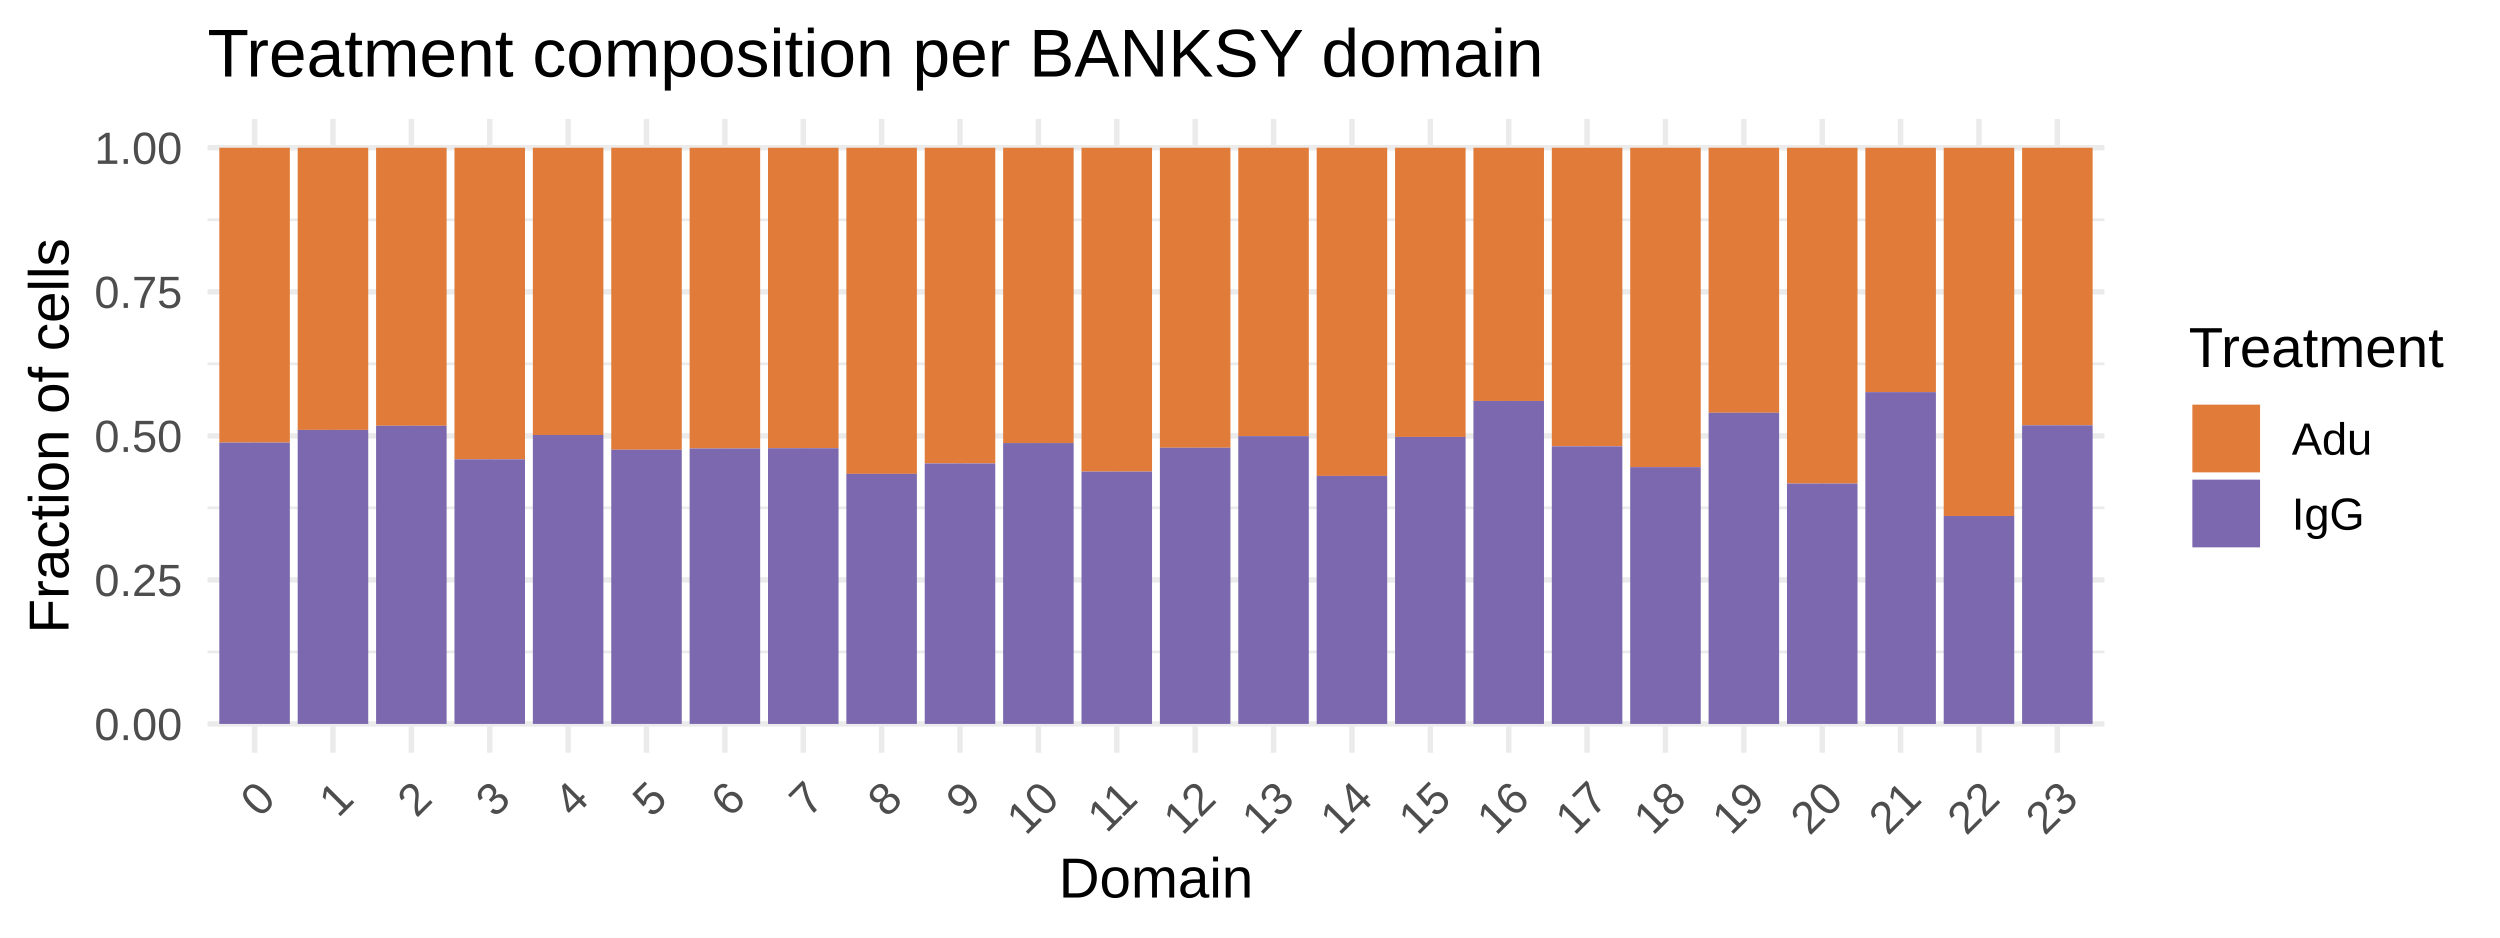
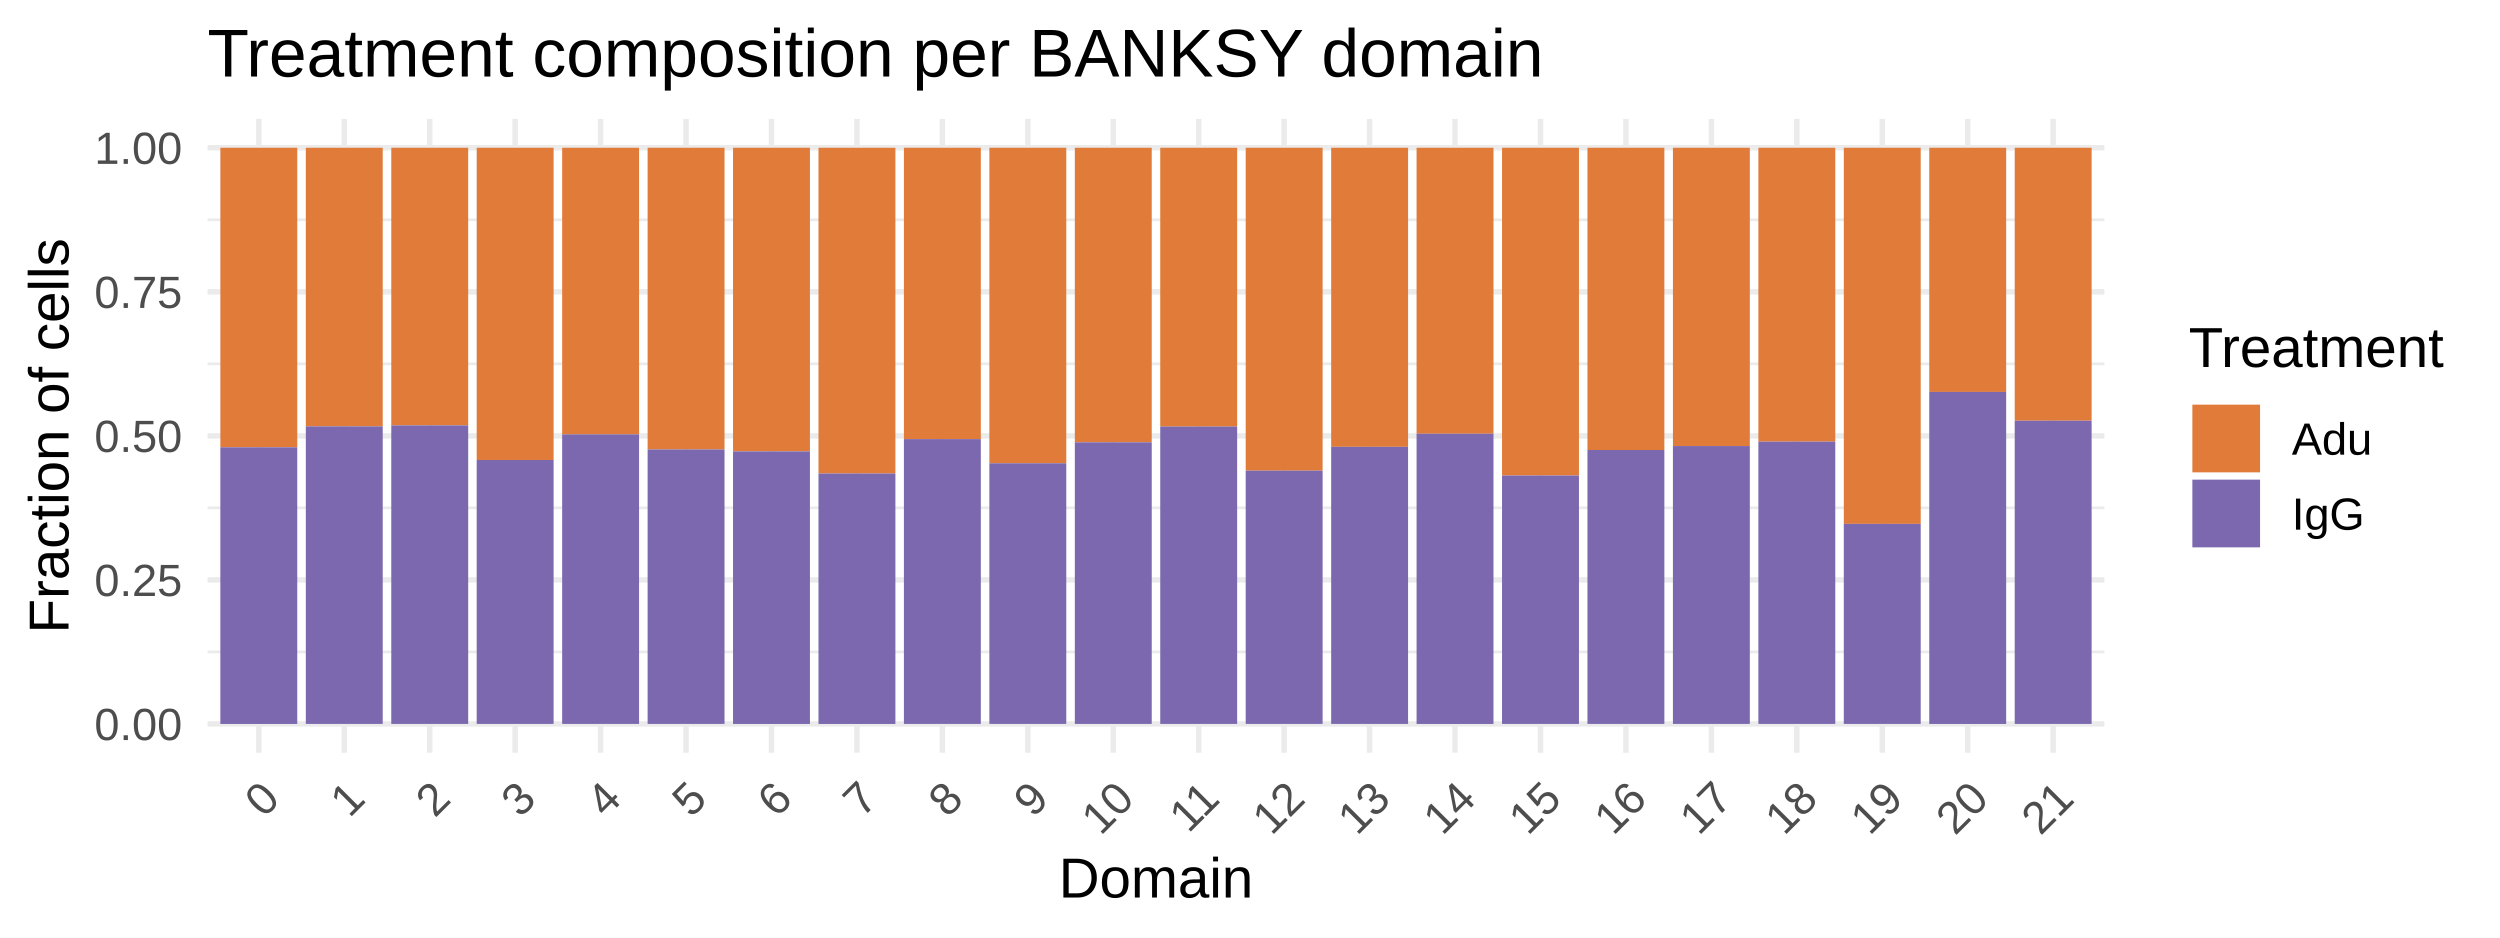
<svg xmlns="http://www.w3.org/2000/svg" width="576.00pt" height="216.00pt" viewBox="0 0 576.00 216.00">
  <g class="svglite">
    <defs>
      <style type="text/css">
    .svglite line, .svglite polyline, .svglite polygon, .svglite path, .svglite rect, .svglite circle {
      fill: none;
      stroke: #000000;
      stroke-linecap: round;
      stroke-linejoin: round;
      stroke-miterlimit: 10.00;
    }
    .svglite text {
      white-space: pre;
    }
    .svglite g.glyphgroup path {
      fill: inherit;
      stroke: none;
    }
  </style>
    </defs>
    <rect width="100%" height="100%" style="stroke: none; fill: #FFFFFF;" />
    <defs>
      <clipPath id="cpMC4wMHw1NzYuMDB8MC4wMHwyMTYuMDA=">
        <rect x="0.00" y="0.00" width="576.00" height="216.00" />
      </clipPath>
    </defs>
    <g clip-path="url(#cpMC4wMHw1NzYuMDB8MC4wMHwyMTYuMDA=)">
      <rect x="0.00" y="0.00" width="576.00" height="216.00" style="stroke-width: 1.26; stroke: none; fill: #FFFFFF;" />
    </g>
    <defs>
      <clipPath id="cpNDcuODJ8NDg0Ljg2fDI3LjQwfDE3My40Mw==">
        <rect x="47.82" y="27.40" width="437.03" height="146.03" />
      </clipPath>
    </defs>
    <g clip-path="url(#cpNDcuODJ8NDg0Ljg2fDI3LjQwfDE3My40Mw==)">
      <polyline points="47.82,150.20 484.86,150.20 " style="stroke-width: 0.63; stroke: #EBEBEB; stroke-linecap: butt;" />
      <polyline points="47.82,117.01 484.86,117.01 " style="stroke-width: 0.63; stroke: #EBEBEB; stroke-linecap: butt;" />
      <polyline points="47.82,83.82 484.86,83.82 " style="stroke-width: 0.63; stroke: #EBEBEB; stroke-linecap: butt;" />
      <polyline points="47.82,50.63 484.86,50.63 " style="stroke-width: 0.63; stroke: #EBEBEB; stroke-linecap: butt;" />
      <polyline points="47.82,166.79 484.86,166.79 " style="stroke-width: 1.26; stroke: #EBEBEB; stroke-linecap: butt;" />
      <polyline points="47.82,133.60 484.86,133.60 " style="stroke-width: 1.26; stroke: #EBEBEB; stroke-linecap: butt;" />
      <polyline points="47.82,100.42 484.86,100.42 " style="stroke-width: 1.26; stroke: #EBEBEB; stroke-linecap: butt;" />
      <polyline points="47.82,67.23 484.86,67.23 " style="stroke-width: 1.26; stroke: #EBEBEB; stroke-linecap: butt;" />
      <polyline points="47.82,34.04 484.86,34.04 " style="stroke-width: 1.26; stroke: #EBEBEB; stroke-linecap: butt;" />
-       <polyline points="58.66,173.43 58.66,27.40 " style="stroke-width: 1.26; stroke: #EBEBEB; stroke-linecap: butt;" />
-       <polyline points="76.72,173.43 76.72,27.40 " style="stroke-width: 1.26; stroke: #EBEBEB; stroke-linecap: butt;" />
-       <polyline points="94.78,173.43 94.78,27.40 " style="stroke-width: 1.26; stroke: #EBEBEB; stroke-linecap: butt;" />
-       <polyline points="112.84,173.43 112.84,27.40 " style="stroke-width: 1.26; stroke: #EBEBEB; stroke-linecap: butt;" />
-       <polyline points="130.89,173.43 130.89,27.40 " style="stroke-width: 1.26; stroke: #EBEBEB; stroke-linecap: butt;" />
-       <polyline points="148.95,173.43 148.95,27.40 " style="stroke-width: 1.26; stroke: #EBEBEB; stroke-linecap: butt;" />
-       <polyline points="167.01,173.43 167.01,27.40 " style="stroke-width: 1.26; stroke: #EBEBEB; stroke-linecap: butt;" />
-       <polyline points="185.07,173.43 185.07,27.40 " style="stroke-width: 1.26; stroke: #EBEBEB; stroke-linecap: butt;" />
-       <polyline points="203.13,173.43 203.13,27.40 " style="stroke-width: 1.26; stroke: #EBEBEB; stroke-linecap: butt;" />
-       <polyline points="221.19,173.43 221.19,27.40 " style="stroke-width: 1.26; stroke: #EBEBEB; stroke-linecap: butt;" />
-       <polyline points="239.25,173.43 239.25,27.40 " style="stroke-width: 1.26; stroke: #EBEBEB; stroke-linecap: butt;" />
-       <polyline points="257.31,173.43 257.31,27.40 " style="stroke-width: 1.26; stroke: #EBEBEB; stroke-linecap: butt;" />
-       <polyline points="275.37,173.43 275.37,27.40 " style="stroke-width: 1.26; stroke: #EBEBEB; stroke-linecap: butt;" />
-       <polyline points="293.43,173.43 293.43,27.40 " style="stroke-width: 1.26; stroke: #EBEBEB; stroke-linecap: butt;" />
-       <polyline points="311.49,173.43 311.49,27.40 " style="stroke-width: 1.26; stroke: #EBEBEB; stroke-linecap: butt;" />
-       <polyline points="329.55,173.43 329.55,27.40 " style="stroke-width: 1.26; stroke: #EBEBEB; stroke-linecap: butt;" />
-       <polyline points="347.61,173.43 347.61,27.40 " style="stroke-width: 1.26; stroke: #EBEBEB; stroke-linecap: butt;" />
-       <polyline points="365.66,173.43 365.66,27.40 " style="stroke-width: 1.26; stroke: #EBEBEB; stroke-linecap: butt;" />
-       <polyline points="383.72,173.43 383.72,27.40 " style="stroke-width: 1.26; stroke: #EBEBEB; stroke-linecap: butt;" />
-       <polyline points="401.78,173.43 401.78,27.40 " style="stroke-width: 1.26; stroke: #EBEBEB; stroke-linecap: butt;" />
-       <polyline points="419.84,173.43 419.84,27.40 " style="stroke-width: 1.26; stroke: #EBEBEB; stroke-linecap: butt;" />
-       <polyline points="437.90,173.43 437.90,27.40 " style="stroke-width: 1.26; stroke: #EBEBEB; stroke-linecap: butt;" />
-       <polyline points="455.96,173.43 455.96,27.40 " style="stroke-width: 1.26; stroke: #EBEBEB; stroke-linecap: butt;" />
-       <polyline points="474.02,173.43 474.02,27.40 " style="stroke-width: 1.26; stroke: #EBEBEB; stroke-linecap: butt;" />
-       <rect x="50.53" y="34.04" width="16.25" height="67.93" style="stroke-width: 1.26; stroke: none; stroke-linecap: butt; stroke-linejoin: miter; fill: #E07B39;" />
-       <rect x="50.53" y="101.97" width="16.25" height="64.82" style="stroke-width: 1.26; stroke: none; stroke-linecap: butt; stroke-linejoin: miter; fill: #7B68AE;" />
-       <rect x="68.59" y="34.04" width="16.25" height="65.01" style="stroke-width: 1.26; stroke: none; stroke-linecap: butt; stroke-linejoin: miter; fill: #E07B39;" />
-       <rect x="68.59" y="99.05" width="16.25" height="67.74" style="stroke-width: 1.26; stroke: none; stroke-linecap: butt; stroke-linejoin: miter; fill: #7B68AE;" />
-       <rect x="86.65" y="34.04" width="16.25" height="64.06" style="stroke-width: 1.26; stroke: none; stroke-linecap: butt; stroke-linejoin: miter; fill: #E07B39;" />
-       <rect x="86.65" y="98.10" width="16.25" height="68.69" style="stroke-width: 1.26; stroke: none; stroke-linecap: butt; stroke-linejoin: miter; fill: #7B68AE;" />
-       <rect x="104.71" y="34.04" width="16.25" height="71.79" style="stroke-width: 1.26; stroke: none; stroke-linecap: butt; stroke-linejoin: miter; fill: #E07B39;" />
-       <rect x="104.71" y="105.83" width="16.25" height="60.96" style="stroke-width: 1.26; stroke: none; stroke-linecap: butt; stroke-linejoin: miter; fill: #7B68AE;" />
-       <rect x="122.77" y="34.04" width="16.25" height="66.19" style="stroke-width: 1.26; stroke: none; stroke-linecap: butt; stroke-linejoin: miter; fill: #E07B39;" />
-       <rect x="122.77" y="100.22" width="16.25" height="66.57" style="stroke-width: 1.26; stroke: none; stroke-linecap: butt; stroke-linejoin: miter; fill: #7B68AE;" />
-       <rect x="140.83" y="34.04" width="16.25" height="69.58" style="stroke-width: 1.26; stroke: none; stroke-linecap: butt; stroke-linejoin: miter; fill: #E07B39;" />
-       <rect x="140.83" y="103.62" width="16.25" height="63.17" style="stroke-width: 1.26; stroke: none; stroke-linecap: butt; stroke-linejoin: miter; fill: #7B68AE;" />
-       <rect x="158.89" y="34.04" width="16.25" height="69.29" style="stroke-width: 1.26; stroke: none; stroke-linecap: butt; stroke-linejoin: miter; fill: #E07B39;" />
-       <rect x="158.89" y="103.33" width="16.25" height="63.46" style="stroke-width: 1.26; stroke: none; stroke-linecap: butt; stroke-linejoin: miter; fill: #7B68AE;" />
-       <rect x="176.95" y="34.04" width="16.25" height="69.23" style="stroke-width: 1.26; stroke: none; stroke-linecap: butt; stroke-linejoin: miter; fill: #E07B39;" />
-       <rect x="176.95" y="103.27" width="16.25" height="63.53" style="stroke-width: 1.26; stroke: none; stroke-linecap: butt; stroke-linejoin: miter; fill: #7B68AE;" />
-       <rect x="195.00" y="34.04" width="16.25" height="75.14" style="stroke-width: 1.26; stroke: none; stroke-linecap: butt; stroke-linejoin: miter; fill: #E07B39;" />
-       <rect x="195.00" y="109.17" width="16.25" height="57.62" style="stroke-width: 1.26; stroke: none; stroke-linecap: butt; stroke-linejoin: miter; fill: #7B68AE;" />
-       <rect x="213.06" y="34.04" width="16.25" height="72.74" style="stroke-width: 1.26; stroke: none; stroke-linecap: butt; stroke-linejoin: miter; fill: #E07B39;" />
-       <rect x="213.06" y="106.78" width="16.25" height="60.01" style="stroke-width: 1.26; stroke: none; stroke-linecap: butt; stroke-linejoin: miter; fill: #7B68AE;" />
-       <rect x="231.12" y="34.04" width="16.25" height="68.04" style="stroke-width: 1.26; stroke: none; stroke-linecap: butt; stroke-linejoin: miter; fill: #E07B39;" />
-       <rect x="231.12" y="102.08" width="16.25" height="64.71" style="stroke-width: 1.26; stroke: none; stroke-linecap: butt; stroke-linejoin: miter; fill: #7B68AE;" />
-       <rect x="249.18" y="34.04" width="16.25" height="74.62" style="stroke-width: 1.26; stroke: none; stroke-linecap: butt; stroke-linejoin: miter; fill: #E07B39;" />
-       <rect x="249.18" y="108.66" width="16.25" height="58.13" style="stroke-width: 1.26; stroke: none; stroke-linecap: butt; stroke-linejoin: miter; fill: #7B68AE;" />
-       <rect x="267.24" y="34.04" width="16.25" height="69.12" style="stroke-width: 1.26; stroke: none; stroke-linecap: butt; stroke-linejoin: miter; fill: #E07B39;" />
-       <rect x="267.24" y="103.16" width="16.25" height="63.63" style="stroke-width: 1.26; stroke: none; stroke-linecap: butt; stroke-linejoin: miter; fill: #7B68AE;" />
-       <rect x="285.30" y="34.04" width="16.25" height="66.46" style="stroke-width: 1.26; stroke: none; stroke-linecap: butt; stroke-linejoin: miter; fill: #E07B39;" />
-       <rect x="285.30" y="100.49" width="16.25" height="66.30" style="stroke-width: 1.26; stroke: none; stroke-linecap: butt; stroke-linejoin: miter; fill: #7B68AE;" />
-       <rect x="303.36" y="34.04" width="16.25" height="75.61" style="stroke-width: 1.26; stroke: none; stroke-linecap: butt; stroke-linejoin: miter; fill: #E07B39;" />
-       <rect x="303.36" y="109.65" width="16.25" height="57.15" style="stroke-width: 1.26; stroke: none; stroke-linecap: butt; stroke-linejoin: miter; fill: #7B68AE;" />
-       <rect x="321.42" y="34.04" width="16.25" height="66.63" style="stroke-width: 1.26; stroke: none; stroke-linecap: butt; stroke-linejoin: miter; fill: #E07B39;" />
-       <rect x="321.42" y="100.67" width="16.25" height="66.12" style="stroke-width: 1.26; stroke: none; stroke-linecap: butt; stroke-linejoin: miter; fill: #7B68AE;" />
-       <rect x="339.48" y="34.04" width="16.25" height="58.34" style="stroke-width: 1.26; stroke: none; stroke-linecap: butt; stroke-linejoin: miter; fill: #E07B39;" />
-       <rect x="339.48" y="92.38" width="16.25" height="74.41" style="stroke-width: 1.26; stroke: none; stroke-linecap: butt; stroke-linejoin: miter; fill: #7B68AE;" />
-       <rect x="357.54" y="34.04" width="16.25" height="68.80" style="stroke-width: 1.26; stroke: none; stroke-linecap: butt; stroke-linejoin: miter; fill: #E07B39;" />
-       <rect x="357.54" y="102.84" width="16.25" height="63.95" style="stroke-width: 1.26; stroke: none; stroke-linecap: butt; stroke-linejoin: miter; fill: #7B68AE;" />
-       <rect x="375.60" y="34.04" width="16.25" height="73.59" style="stroke-width: 1.26; stroke: none; stroke-linecap: butt; stroke-linejoin: miter; fill: #E07B39;" />
-       <rect x="375.60" y="107.63" width="16.25" height="59.16" style="stroke-width: 1.26; stroke: none; stroke-linecap: butt; stroke-linejoin: miter; fill: #7B68AE;" />
-       <rect x="393.66" y="34.04" width="16.25" height="61.06" style="stroke-width: 1.26; stroke: none; stroke-linecap: butt; stroke-linejoin: miter; fill: #E07B39;" />
-       <rect x="393.66" y="95.10" width="16.25" height="71.70" style="stroke-width: 1.26; stroke: none; stroke-linecap: butt; stroke-linejoin: miter; fill: #7B68AE;" />
-       <rect x="411.72" y="34.04" width="16.25" height="77.37" style="stroke-width: 1.26; stroke: none; stroke-linecap: butt; stroke-linejoin: miter; fill: #E07B39;" />
-       <rect x="411.72" y="111.41" width="16.25" height="55.38" style="stroke-width: 1.26; stroke: none; stroke-linecap: butt; stroke-linejoin: miter; fill: #7B68AE;" />
-       <rect x="429.78" y="34.04" width="16.25" height="56.31" style="stroke-width: 1.26; stroke: none; stroke-linecap: butt; stroke-linejoin: miter; fill: #E07B39;" />
-       <rect x="429.78" y="90.35" width="16.25" height="76.45" style="stroke-width: 1.26; stroke: none; stroke-linecap: butt; stroke-linejoin: miter; fill: #7B68AE;" />
-       <rect x="447.83" y="34.04" width="16.25" height="84.84" style="stroke-width: 1.26; stroke: none; stroke-linecap: butt; stroke-linejoin: miter; fill: #E07B39;" />
-       <rect x="447.83" y="118.88" width="16.25" height="47.91" style="stroke-width: 1.26; stroke: none; stroke-linecap: butt; stroke-linejoin: miter; fill: #7B68AE;" />
-       <rect x="465.89" y="34.04" width="16.25" height="63.95" style="stroke-width: 1.26; stroke: none; stroke-linecap: butt; stroke-linejoin: miter; fill: #E07B39;" />
-       <rect x="465.89" y="97.99" width="16.25" height="68.80" style="stroke-width: 1.26; stroke: none; stroke-linecap: butt; stroke-linejoin: miter; fill: #7B68AE;" />
+       <polyline points="59.63,173.43 59.63,27.40 " style="stroke-width: 1.26; stroke: #EBEBEB; stroke-linecap: butt;" />
+       <polyline points="79.32,173.43 79.32,27.40 " style="stroke-width: 1.26; stroke: #EBEBEB; stroke-linecap: butt;" />
+       <polyline points="99.01,173.43 99.01,27.40 " style="stroke-width: 1.26; stroke: #EBEBEB; stroke-linecap: butt;" />
+       <polyline points="118.69,173.43 118.69,27.40 " style="stroke-width: 1.26; stroke: #EBEBEB; stroke-linecap: butt;" />
+       <polyline points="138.38,173.43 138.38,27.40 " style="stroke-width: 1.26; stroke: #EBEBEB; stroke-linecap: butt;" />
+       <polyline points="158.06,173.43 158.06,27.40 " style="stroke-width: 1.26; stroke: #EBEBEB; stroke-linecap: butt;" />
+       <polyline points="177.75,173.43 177.75,27.40 " style="stroke-width: 1.26; stroke: #EBEBEB; stroke-linecap: butt;" />
+       <polyline points="197.44,173.43 197.44,27.40 " style="stroke-width: 1.26; stroke: #EBEBEB; stroke-linecap: butt;" />
+       <polyline points="217.12,173.43 217.12,27.40 " style="stroke-width: 1.26; stroke: #EBEBEB; stroke-linecap: butt;" />
+       <polyline points="236.81,173.43 236.81,27.40 " style="stroke-width: 1.26; stroke: #EBEBEB; stroke-linecap: butt;" />
+       <polyline points="256.50,173.43 256.50,27.40 " style="stroke-width: 1.26; stroke: #EBEBEB; stroke-linecap: butt;" />
+       <polyline points="276.18,173.43 276.18,27.40 " style="stroke-width: 1.26; stroke: #EBEBEB; stroke-linecap: butt;" />
+       <polyline points="295.87,173.43 295.87,27.40 " style="stroke-width: 1.26; stroke: #EBEBEB; stroke-linecap: butt;" />
+       <polyline points="315.55,173.43 315.55,27.40 " style="stroke-width: 1.26; stroke: #EBEBEB; stroke-linecap: butt;" />
+       <polyline points="335.24,173.43 335.24,27.40 " style="stroke-width: 1.26; stroke: #EBEBEB; stroke-linecap: butt;" />
+       <polyline points="354.93,173.43 354.93,27.40 " style="stroke-width: 1.26; stroke: #EBEBEB; stroke-linecap: butt;" />
+       <polyline points="374.61,173.43 374.61,27.40 " style="stroke-width: 1.26; stroke: #EBEBEB; stroke-linecap: butt;" />
+       <polyline points="394.30,173.43 394.30,27.40 " style="stroke-width: 1.26; stroke: #EBEBEB; stroke-linecap: butt;" />
+       <polyline points="413.99,173.43 413.99,27.40 " style="stroke-width: 1.26; stroke: #EBEBEB; stroke-linecap: butt;" />
+       <polyline points="433.67,173.43 433.67,27.40 " style="stroke-width: 1.26; stroke: #EBEBEB; stroke-linecap: butt;" />
+       <polyline points="453.36,173.43 453.36,27.40 " style="stroke-width: 1.26; stroke: #EBEBEB; stroke-linecap: butt;" />
+       <polyline points="473.04,173.43 473.04,27.40 " style="stroke-width: 1.26; stroke: #EBEBEB; stroke-linecap: butt;" />
+       <rect x="50.77" y="34.04" width="17.72" height="69.02" style="stroke-width: 1.26; stroke: none; stroke-linecap: butt; stroke-linejoin: miter; fill: #E07B39;" />
+       <rect x="50.77" y="103.06" width="17.72" height="63.74" style="stroke-width: 1.26; stroke: none; stroke-linecap: butt; stroke-linejoin: miter; fill: #7B68AE;" />
+       <rect x="70.46" y="34.04" width="17.72" height="64.19" style="stroke-width: 1.26; stroke: none; stroke-linecap: butt; stroke-linejoin: miter; fill: #E07B39;" />
+       <rect x="70.46" y="98.23" width="17.72" height="68.56" style="stroke-width: 1.26; stroke: none; stroke-linecap: butt; stroke-linejoin: miter; fill: #7B68AE;" />
+       <rect x="90.15" y="34.04" width="17.72" height="63.97" style="stroke-width: 1.26; stroke: none; stroke-linecap: butt; stroke-linejoin: miter; fill: #E07B39;" />
+       <rect x="90.15" y="98.01" width="17.72" height="68.78" style="stroke-width: 1.26; stroke: none; stroke-linecap: butt; stroke-linejoin: miter; fill: #7B68AE;" />
+       <rect x="109.83" y="34.04" width="17.72" height="71.94" style="stroke-width: 1.26; stroke: none; stroke-linecap: butt; stroke-linejoin: miter; fill: #E07B39;" />
+       <rect x="109.83" y="105.98" width="17.72" height="60.81" style="stroke-width: 1.26; stroke: none; stroke-linecap: butt; stroke-linejoin: miter; fill: #7B68AE;" />
+       <rect x="129.52" y="34.04" width="17.72" height="66.04" style="stroke-width: 1.26; stroke: none; stroke-linecap: butt; stroke-linejoin: miter; fill: #E07B39;" />
+       <rect x="129.52" y="100.08" width="17.72" height="66.71" style="stroke-width: 1.26; stroke: none; stroke-linecap: butt; stroke-linejoin: miter; fill: #7B68AE;" />
+       <rect x="149.21" y="34.04" width="17.72" height="69.51" style="stroke-width: 1.26; stroke: none; stroke-linecap: butt; stroke-linejoin: miter; fill: #E07B39;" />
+       <rect x="149.21" y="103.55" width="17.72" height="63.24" style="stroke-width: 1.26; stroke: none; stroke-linecap: butt; stroke-linejoin: miter; fill: #7B68AE;" />
+       <rect x="168.89" y="34.04" width="17.72" height="69.96" style="stroke-width: 1.26; stroke: none; stroke-linecap: butt; stroke-linejoin: miter; fill: #E07B39;" />
+       <rect x="168.89" y="104.00" width="17.72" height="62.80" style="stroke-width: 1.26; stroke: none; stroke-linecap: butt; stroke-linejoin: miter; fill: #7B68AE;" />
+       <rect x="188.58" y="34.04" width="17.72" height="75.05" style="stroke-width: 1.26; stroke: none; stroke-linecap: butt; stroke-linejoin: miter; fill: #E07B39;" />
+       <rect x="188.58" y="109.09" width="17.72" height="57.71" style="stroke-width: 1.26; stroke: none; stroke-linecap: butt; stroke-linejoin: miter; fill: #7B68AE;" />
+       <rect x="208.26" y="34.04" width="17.72" height="67.13" style="stroke-width: 1.26; stroke: none; stroke-linecap: butt; stroke-linejoin: miter; fill: #E07B39;" />
+       <rect x="208.26" y="101.17" width="17.72" height="65.62" style="stroke-width: 1.26; stroke: none; stroke-linecap: butt; stroke-linejoin: miter; fill: #7B68AE;" />
+       <rect x="227.95" y="34.04" width="17.72" height="72.70" style="stroke-width: 1.26; stroke: none; stroke-linecap: butt; stroke-linejoin: miter; fill: #E07B39;" />
+       <rect x="227.95" y="106.74" width="17.72" height="60.05" style="stroke-width: 1.26; stroke: none; stroke-linecap: butt; stroke-linejoin: miter; fill: #7B68AE;" />
+       <rect x="247.64" y="34.04" width="17.72" height="67.87" style="stroke-width: 1.26; stroke: none; stroke-linecap: butt; stroke-linejoin: miter; fill: #E07B39;" />
+       <rect x="247.64" y="101.91" width="17.72" height="64.88" style="stroke-width: 1.26; stroke: none; stroke-linecap: butt; stroke-linejoin: miter; fill: #7B68AE;" />
+       <rect x="267.32" y="34.04" width="17.72" height="64.25" style="stroke-width: 1.26; stroke: none; stroke-linecap: butt; stroke-linejoin: miter; fill: #E07B39;" />
+       <rect x="267.32" y="98.28" width="17.72" height="68.51" style="stroke-width: 1.26; stroke: none; stroke-linecap: butt; stroke-linejoin: miter; fill: #7B68AE;" />
+       <rect x="287.01" y="34.04" width="17.72" height="74.40" style="stroke-width: 1.26; stroke: none; stroke-linecap: butt; stroke-linejoin: miter; fill: #E07B39;" />
+       <rect x="287.01" y="108.44" width="17.72" height="58.35" style="stroke-width: 1.26; stroke: none; stroke-linecap: butt; stroke-linejoin: miter; fill: #7B68AE;" />
+       <rect x="306.70" y="34.04" width="17.72" height="68.91" style="stroke-width: 1.26; stroke: none; stroke-linecap: butt; stroke-linejoin: miter; fill: #E07B39;" />
+       <rect x="306.70" y="102.95" width="17.72" height="63.84" style="stroke-width: 1.26; stroke: none; stroke-linecap: butt; stroke-linejoin: miter; fill: #7B68AE;" />
+       <rect x="326.38" y="34.04" width="17.72" height="65.89" style="stroke-width: 1.26; stroke: none; stroke-linecap: butt; stroke-linejoin: miter; fill: #E07B39;" />
+       <rect x="326.38" y="99.93" width="17.72" height="66.87" style="stroke-width: 1.26; stroke: none; stroke-linecap: butt; stroke-linejoin: miter; fill: #7B68AE;" />
+       <rect x="346.07" y="34.04" width="17.72" height="75.52" style="stroke-width: 1.26; stroke: none; stroke-linecap: butt; stroke-linejoin: miter; fill: #E07B39;" />
+       <rect x="346.07" y="109.56" width="17.72" height="57.23" style="stroke-width: 1.26; stroke: none; stroke-linecap: butt; stroke-linejoin: miter; fill: #7B68AE;" />
+       <rect x="365.75" y="34.04" width="17.72" height="69.64" style="stroke-width: 1.26; stroke: none; stroke-linecap: butt; stroke-linejoin: miter; fill: #E07B39;" />
+       <rect x="365.75" y="103.68" width="17.72" height="63.11" style="stroke-width: 1.26; stroke: none; stroke-linecap: butt; stroke-linejoin: miter; fill: #7B68AE;" />
+       <rect x="385.44" y="34.04" width="17.72" height="68.73" style="stroke-width: 1.26; stroke: none; stroke-linecap: butt; stroke-linejoin: miter; fill: #E07B39;" />
+       <rect x="385.44" y="102.77" width="17.72" height="64.02" style="stroke-width: 1.26; stroke: none; stroke-linecap: butt; stroke-linejoin: miter; fill: #7B68AE;" />
+       <rect x="405.13" y="34.04" width="17.72" height="67.71" style="stroke-width: 1.26; stroke: none; stroke-linecap: butt; stroke-linejoin: miter; fill: #E07B39;" />
+       <rect x="405.13" y="101.75" width="17.72" height="65.04" style="stroke-width: 1.26; stroke: none; stroke-linecap: butt; stroke-linejoin: miter; fill: #7B68AE;" />
+       <rect x="424.81" y="34.04" width="17.72" height="86.66" style="stroke-width: 1.26; stroke: none; stroke-linecap: butt; stroke-linejoin: miter; fill: #E07B39;" />
+       <rect x="424.81" y="120.70" width="17.72" height="46.09" style="stroke-width: 1.26; stroke: none; stroke-linecap: butt; stroke-linejoin: miter; fill: #7B68AE;" />
+       <rect x="444.50" y="34.04" width="17.72" height="56.26" style="stroke-width: 1.26; stroke: none; stroke-linecap: butt; stroke-linejoin: miter; fill: #E07B39;" />
+       <rect x="444.50" y="90.30" width="17.72" height="76.50" style="stroke-width: 1.26; stroke: none; stroke-linecap: butt; stroke-linejoin: miter; fill: #7B68AE;" />
+       <rect x="464.19" y="34.04" width="17.72" height="62.89" style="stroke-width: 1.26; stroke: none; stroke-linecap: butt; stroke-linejoin: miter; fill: #E07B39;" />
+       <rect x="464.19" y="96.93" width="17.72" height="69.86" style="stroke-width: 1.26; stroke: none; stroke-linecap: butt; stroke-linejoin: miter; fill: #7B68AE;" />
    </g>
    <g clip-path="url(#cpMC4wMHw1NzYuMDB8MC4wMHwyMTYuMDA=)">
      <text x="41.99" y="170.51" text-anchor="end" style="font-size: 10.40px;fill: #4D4D4D; font-family: &quot;Arial&quot;;" textLength="20.23px" lengthAdjust="spacingAndGlyphs">0.00</text>
      <text x="41.99" y="137.32" text-anchor="end" style="font-size: 10.40px;fill: #4D4D4D; font-family: &quot;Arial&quot;;" textLength="20.23px" lengthAdjust="spacingAndGlyphs">0.25</text>
      <text x="41.99" y="104.13" text-anchor="end" style="font-size: 10.40px;fill: #4D4D4D; font-family: &quot;Arial&quot;;" textLength="20.23px" lengthAdjust="spacingAndGlyphs">0.50</text>
      <text x="41.99" y="70.95" text-anchor="end" style="font-size: 10.40px;fill: #4D4D4D; font-family: &quot;Arial&quot;;" textLength="20.23px" lengthAdjust="spacingAndGlyphs">0.75</text>
      <text x="41.99" y="37.76" text-anchor="end" style="font-size: 10.40px;fill: #4D4D4D; font-family: &quot;Arial&quot;;" textLength="20.23px" lengthAdjust="spacingAndGlyphs">1.00</text>
-       <text transform="translate(63.92,184.52) rotate(-45)" text-anchor="end" style="font-size: 10.40px;fill: #4D4D4D; font-family: &quot;Arial&quot;;" textLength="5.78px" lengthAdjust="spacingAndGlyphs">0</text>
-       <text transform="translate(81.98,184.52) rotate(-45)" text-anchor="end" style="font-size: 10.40px;fill: #4D4D4D; font-family: &quot;Arial&quot;;" textLength="5.78px" lengthAdjust="spacingAndGlyphs">1</text>
-       <text transform="translate(100.03,184.52) rotate(-45)" text-anchor="end" style="font-size: 10.40px;fill: #4D4D4D; font-family: &quot;Arial&quot;;" textLength="5.78px" lengthAdjust="spacingAndGlyphs">2</text>
-       <text transform="translate(118.09,184.52) rotate(-45)" text-anchor="end" style="font-size: 10.40px;fill: #4D4D4D; font-family: &quot;Arial&quot;;" textLength="5.78px" lengthAdjust="spacingAndGlyphs">3</text>
-       <text transform="translate(136.15,184.52) rotate(-45)" text-anchor="end" style="font-size: 10.40px;fill: #4D4D4D; font-family: &quot;Arial&quot;;" textLength="5.78px" lengthAdjust="spacingAndGlyphs">4</text>
-       <text transform="translate(154.21,184.52) rotate(-45)" text-anchor="end" style="font-size: 10.40px;fill: #4D4D4D; font-family: &quot;Arial&quot;;" textLength="5.78px" lengthAdjust="spacingAndGlyphs">5</text>
-       <text transform="translate(172.27,184.52) rotate(-45)" text-anchor="end" style="font-size: 10.40px;fill: #4D4D4D; font-family: &quot;Arial&quot;;" textLength="5.78px" lengthAdjust="spacingAndGlyphs">6</text>
-       <text transform="translate(190.33,184.52) rotate(-45)" text-anchor="end" style="font-size: 10.40px;fill: #4D4D4D; font-family: &quot;Arial&quot;;" textLength="5.78px" lengthAdjust="spacingAndGlyphs">7</text>
-       <text transform="translate(208.39,184.52) rotate(-45)" text-anchor="end" style="font-size: 10.40px;fill: #4D4D4D; font-family: &quot;Arial&quot;;" textLength="5.78px" lengthAdjust="spacingAndGlyphs">8</text>
-       <text transform="translate(226.45,184.52) rotate(-45)" text-anchor="end" style="font-size: 10.40px;fill: #4D4D4D; font-family: &quot;Arial&quot;;" textLength="5.78px" lengthAdjust="spacingAndGlyphs">9</text>
-       <text transform="translate(244.51,184.52) rotate(-45)" text-anchor="end" style="font-size: 10.40px;fill: #4D4D4D; font-family: &quot;Arial&quot;;" textLength="11.56px" lengthAdjust="spacingAndGlyphs">10</text>
-       <text transform="translate(262.57,184.52) rotate(-45)" text-anchor="end" style="font-size: 10.40px;fill: #4D4D4D; font-family: &quot;Arial&quot;;" textLength="10.80px" lengthAdjust="spacingAndGlyphs">11</text>
-       <text transform="translate(280.63,184.52) rotate(-45)" text-anchor="end" style="font-size: 10.40px;fill: #4D4D4D; font-family: &quot;Arial&quot;;" textLength="11.56px" lengthAdjust="spacingAndGlyphs">12</text>
-       <text transform="translate(298.69,184.52) rotate(-45)" text-anchor="end" style="font-size: 10.40px;fill: #4D4D4D; font-family: &quot;Arial&quot;;" textLength="11.56px" lengthAdjust="spacingAndGlyphs">13</text>
-       <text transform="translate(316.75,184.52) rotate(-45)" text-anchor="end" style="font-size: 10.40px;fill: #4D4D4D; font-family: &quot;Arial&quot;;" textLength="11.56px" lengthAdjust="spacingAndGlyphs">14</text>
-       <text transform="translate(334.81,184.52) rotate(-45)" text-anchor="end" style="font-size: 10.40px;fill: #4D4D4D; font-family: &quot;Arial&quot;;" textLength="11.56px" lengthAdjust="spacingAndGlyphs">15</text>
-       <text transform="translate(352.86,184.52) rotate(-45)" text-anchor="end" style="font-size: 10.40px;fill: #4D4D4D; font-family: &quot;Arial&quot;;" textLength="11.56px" lengthAdjust="spacingAndGlyphs">16</text>
-       <text transform="translate(370.92,184.52) rotate(-45)" text-anchor="end" style="font-size: 10.40px;fill: #4D4D4D; font-family: &quot;Arial&quot;;" textLength="11.56px" lengthAdjust="spacingAndGlyphs">17</text>
-       <text transform="translate(388.98,184.52) rotate(-45)" text-anchor="end" style="font-size: 10.40px;fill: #4D4D4D; font-family: &quot;Arial&quot;;" textLength="11.56px" lengthAdjust="spacingAndGlyphs">18</text>
-       <text transform="translate(407.04,184.52) rotate(-45)" text-anchor="end" style="font-size: 10.40px;fill: #4D4D4D; font-family: &quot;Arial&quot;;" textLength="11.56px" lengthAdjust="spacingAndGlyphs">19</text>
-       <text transform="translate(425.10,184.52) rotate(-45)" text-anchor="end" style="font-size: 10.40px;fill: #4D4D4D; font-family: &quot;Arial&quot;;" textLength="11.56px" lengthAdjust="spacingAndGlyphs">20</text>
-       <text transform="translate(443.16,184.52) rotate(-45)" text-anchor="end" style="font-size: 10.40px;fill: #4D4D4D; font-family: &quot;Arial&quot;;" textLength="11.56px" lengthAdjust="spacingAndGlyphs">21</text>
-       <text transform="translate(461.22,184.52) rotate(-45)" text-anchor="end" style="font-size: 10.40px;fill: #4D4D4D; font-family: &quot;Arial&quot;;" textLength="11.56px" lengthAdjust="spacingAndGlyphs">22</text>
-       <text transform="translate(479.28,184.52) rotate(-45)" text-anchor="end" style="font-size: 10.40px;fill: #4D4D4D; font-family: &quot;Arial&quot;;" textLength="11.56px" lengthAdjust="spacingAndGlyphs">23</text>
+       <text transform="translate(64.89,184.52) rotate(-45)" text-anchor="end" style="font-size: 10.40px;fill: #4D4D4D; font-family: &quot;Arial&quot;;" textLength="5.78px" lengthAdjust="spacingAndGlyphs">0</text>
+       <text transform="translate(84.58,184.52) rotate(-45)" text-anchor="end" style="font-size: 10.40px;fill: #4D4D4D; font-family: &quot;Arial&quot;;" textLength="5.78px" lengthAdjust="spacingAndGlyphs">1</text>
+       <text transform="translate(104.27,184.52) rotate(-45)" text-anchor="end" style="font-size: 10.40px;fill: #4D4D4D; font-family: &quot;Arial&quot;;" textLength="5.78px" lengthAdjust="spacingAndGlyphs">2</text>
+       <text transform="translate(123.95,184.52) rotate(-45)" text-anchor="end" style="font-size: 10.40px;fill: #4D4D4D; font-family: &quot;Arial&quot;;" textLength="5.78px" lengthAdjust="spacingAndGlyphs">3</text>
+       <text transform="translate(143.64,184.52) rotate(-45)" text-anchor="end" style="font-size: 10.40px;fill: #4D4D4D; font-family: &quot;Arial&quot;;" textLength="5.78px" lengthAdjust="spacingAndGlyphs">4</text>
+       <text transform="translate(163.32,184.52) rotate(-45)" text-anchor="end" style="font-size: 10.40px;fill: #4D4D4D; font-family: &quot;Arial&quot;;" textLength="5.78px" lengthAdjust="spacingAndGlyphs">5</text>
+       <text transform="translate(183.01,184.52) rotate(-45)" text-anchor="end" style="font-size: 10.40px;fill: #4D4D4D; font-family: &quot;Arial&quot;;" textLength="5.78px" lengthAdjust="spacingAndGlyphs">6</text>
+       <text transform="translate(202.70,184.52) rotate(-45)" text-anchor="end" style="font-size: 10.40px;fill: #4D4D4D; font-family: &quot;Arial&quot;;" textLength="5.78px" lengthAdjust="spacingAndGlyphs">7</text>
+       <text transform="translate(222.38,184.52) rotate(-45)" text-anchor="end" style="font-size: 10.40px;fill: #4D4D4D; font-family: &quot;Arial&quot;;" textLength="5.78px" lengthAdjust="spacingAndGlyphs">8</text>
+       <text transform="translate(242.07,184.52) rotate(-45)" text-anchor="end" style="font-size: 10.40px;fill: #4D4D4D; font-family: &quot;Arial&quot;;" textLength="5.78px" lengthAdjust="spacingAndGlyphs">9</text>
+       <text transform="translate(261.75,184.52) rotate(-45)" text-anchor="end" style="font-size: 10.40px;fill: #4D4D4D; font-family: &quot;Arial&quot;;" textLength="11.56px" lengthAdjust="spacingAndGlyphs">10</text>
+       <text transform="translate(281.44,184.52) rotate(-45)" text-anchor="end" style="font-size: 10.40px;fill: #4D4D4D; font-family: &quot;Arial&quot;;" textLength="10.80px" lengthAdjust="spacingAndGlyphs">11</text>
+       <text transform="translate(301.13,184.52) rotate(-45)" text-anchor="end" style="font-size: 10.40px;fill: #4D4D4D; font-family: &quot;Arial&quot;;" textLength="11.56px" lengthAdjust="spacingAndGlyphs">12</text>
+       <text transform="translate(320.81,184.52) rotate(-45)" text-anchor="end" style="font-size: 10.40px;fill: #4D4D4D; font-family: &quot;Arial&quot;;" textLength="11.56px" lengthAdjust="spacingAndGlyphs">13</text>
+       <text transform="translate(340.50,184.52) rotate(-45)" text-anchor="end" style="font-size: 10.40px;fill: #4D4D4D; font-family: &quot;Arial&quot;;" textLength="11.56px" lengthAdjust="spacingAndGlyphs">14</text>
+       <text transform="translate(360.19,184.52) rotate(-45)" text-anchor="end" style="font-size: 10.40px;fill: #4D4D4D; font-family: &quot;Arial&quot;;" textLength="11.56px" lengthAdjust="spacingAndGlyphs">15</text>
+       <text transform="translate(379.87,184.52) rotate(-45)" text-anchor="end" style="font-size: 10.40px;fill: #4D4D4D; font-family: &quot;Arial&quot;;" textLength="11.56px" lengthAdjust="spacingAndGlyphs">16</text>
+       <text transform="translate(399.56,184.52) rotate(-45)" text-anchor="end" style="font-size: 10.40px;fill: #4D4D4D; font-family: &quot;Arial&quot;;" textLength="11.56px" lengthAdjust="spacingAndGlyphs">17</text>
+       <text transform="translate(419.24,184.52) rotate(-45)" text-anchor="end" style="font-size: 10.40px;fill: #4D4D4D; font-family: &quot;Arial&quot;;" textLength="11.56px" lengthAdjust="spacingAndGlyphs">18</text>
+       <text transform="translate(438.93,184.52) rotate(-45)" text-anchor="end" style="font-size: 10.40px;fill: #4D4D4D; font-family: &quot;Arial&quot;;" textLength="11.56px" lengthAdjust="spacingAndGlyphs">19</text>
+       <text transform="translate(458.62,184.52) rotate(-45)" text-anchor="end" style="font-size: 10.40px;fill: #4D4D4D; font-family: &quot;Arial&quot;;" textLength="11.56px" lengthAdjust="spacingAndGlyphs">20</text>
+       <text transform="translate(478.30,184.52) rotate(-45)" text-anchor="end" style="font-size: 10.40px;fill: #4D4D4D; font-family: &quot;Arial&quot;;" textLength="11.56px" lengthAdjust="spacingAndGlyphs">21</text>
      <text x="266.34" y="206.79" text-anchor="middle" style="font-size: 13.00px; font-family: &quot;Arial&quot;;" textLength="44.81px" lengthAdjust="spacingAndGlyphs">Domain</text>
      <text transform="translate(15.79,100.42) rotate(-90)" text-anchor="middle" style="font-size: 13.00px; font-family: &quot;Arial&quot;;" textLength="91.05px" lengthAdjust="spacingAndGlyphs">Fraction of cells</text>
      <text x="504.28" y="84.55" style="font-size: 13.00px; font-family: &quot;Arial&quot;;" textLength="58.77px" lengthAdjust="spacingAndGlyphs">Treatment</text>
      <rect x="505.12" y="93.23" width="15.60" height="15.60" style="stroke-width: 1.26; stroke: none; stroke-linecap: butt; stroke-linejoin: miter; fill: #E07B39;" />
      <rect x="505.12" y="110.51" width="15.60" height="15.60" style="stroke-width: 1.26; stroke: none; stroke-linecap: butt; stroke-linejoin: miter; fill: #7B68AE;" />
      <text x="528.04" y="104.76" style="font-size: 10.40px; font-family: &quot;Arial&quot;;" textLength="18.50px" lengthAdjust="spacingAndGlyphs">Adu</text>
      <text x="528.04" y="122.04" style="font-size: 10.40px; font-family: &quot;Arial&quot;;" textLength="16.75px" lengthAdjust="spacingAndGlyphs">IgG</text>
      <text x="47.82" y="17.64" style="font-size: 15.60px; font-family: &quot;Arial&quot;;" textLength="307.67px" lengthAdjust="spacingAndGlyphs">Treatment composition per BANKSY domain</text>
    </g>
  </g>
</svg>
